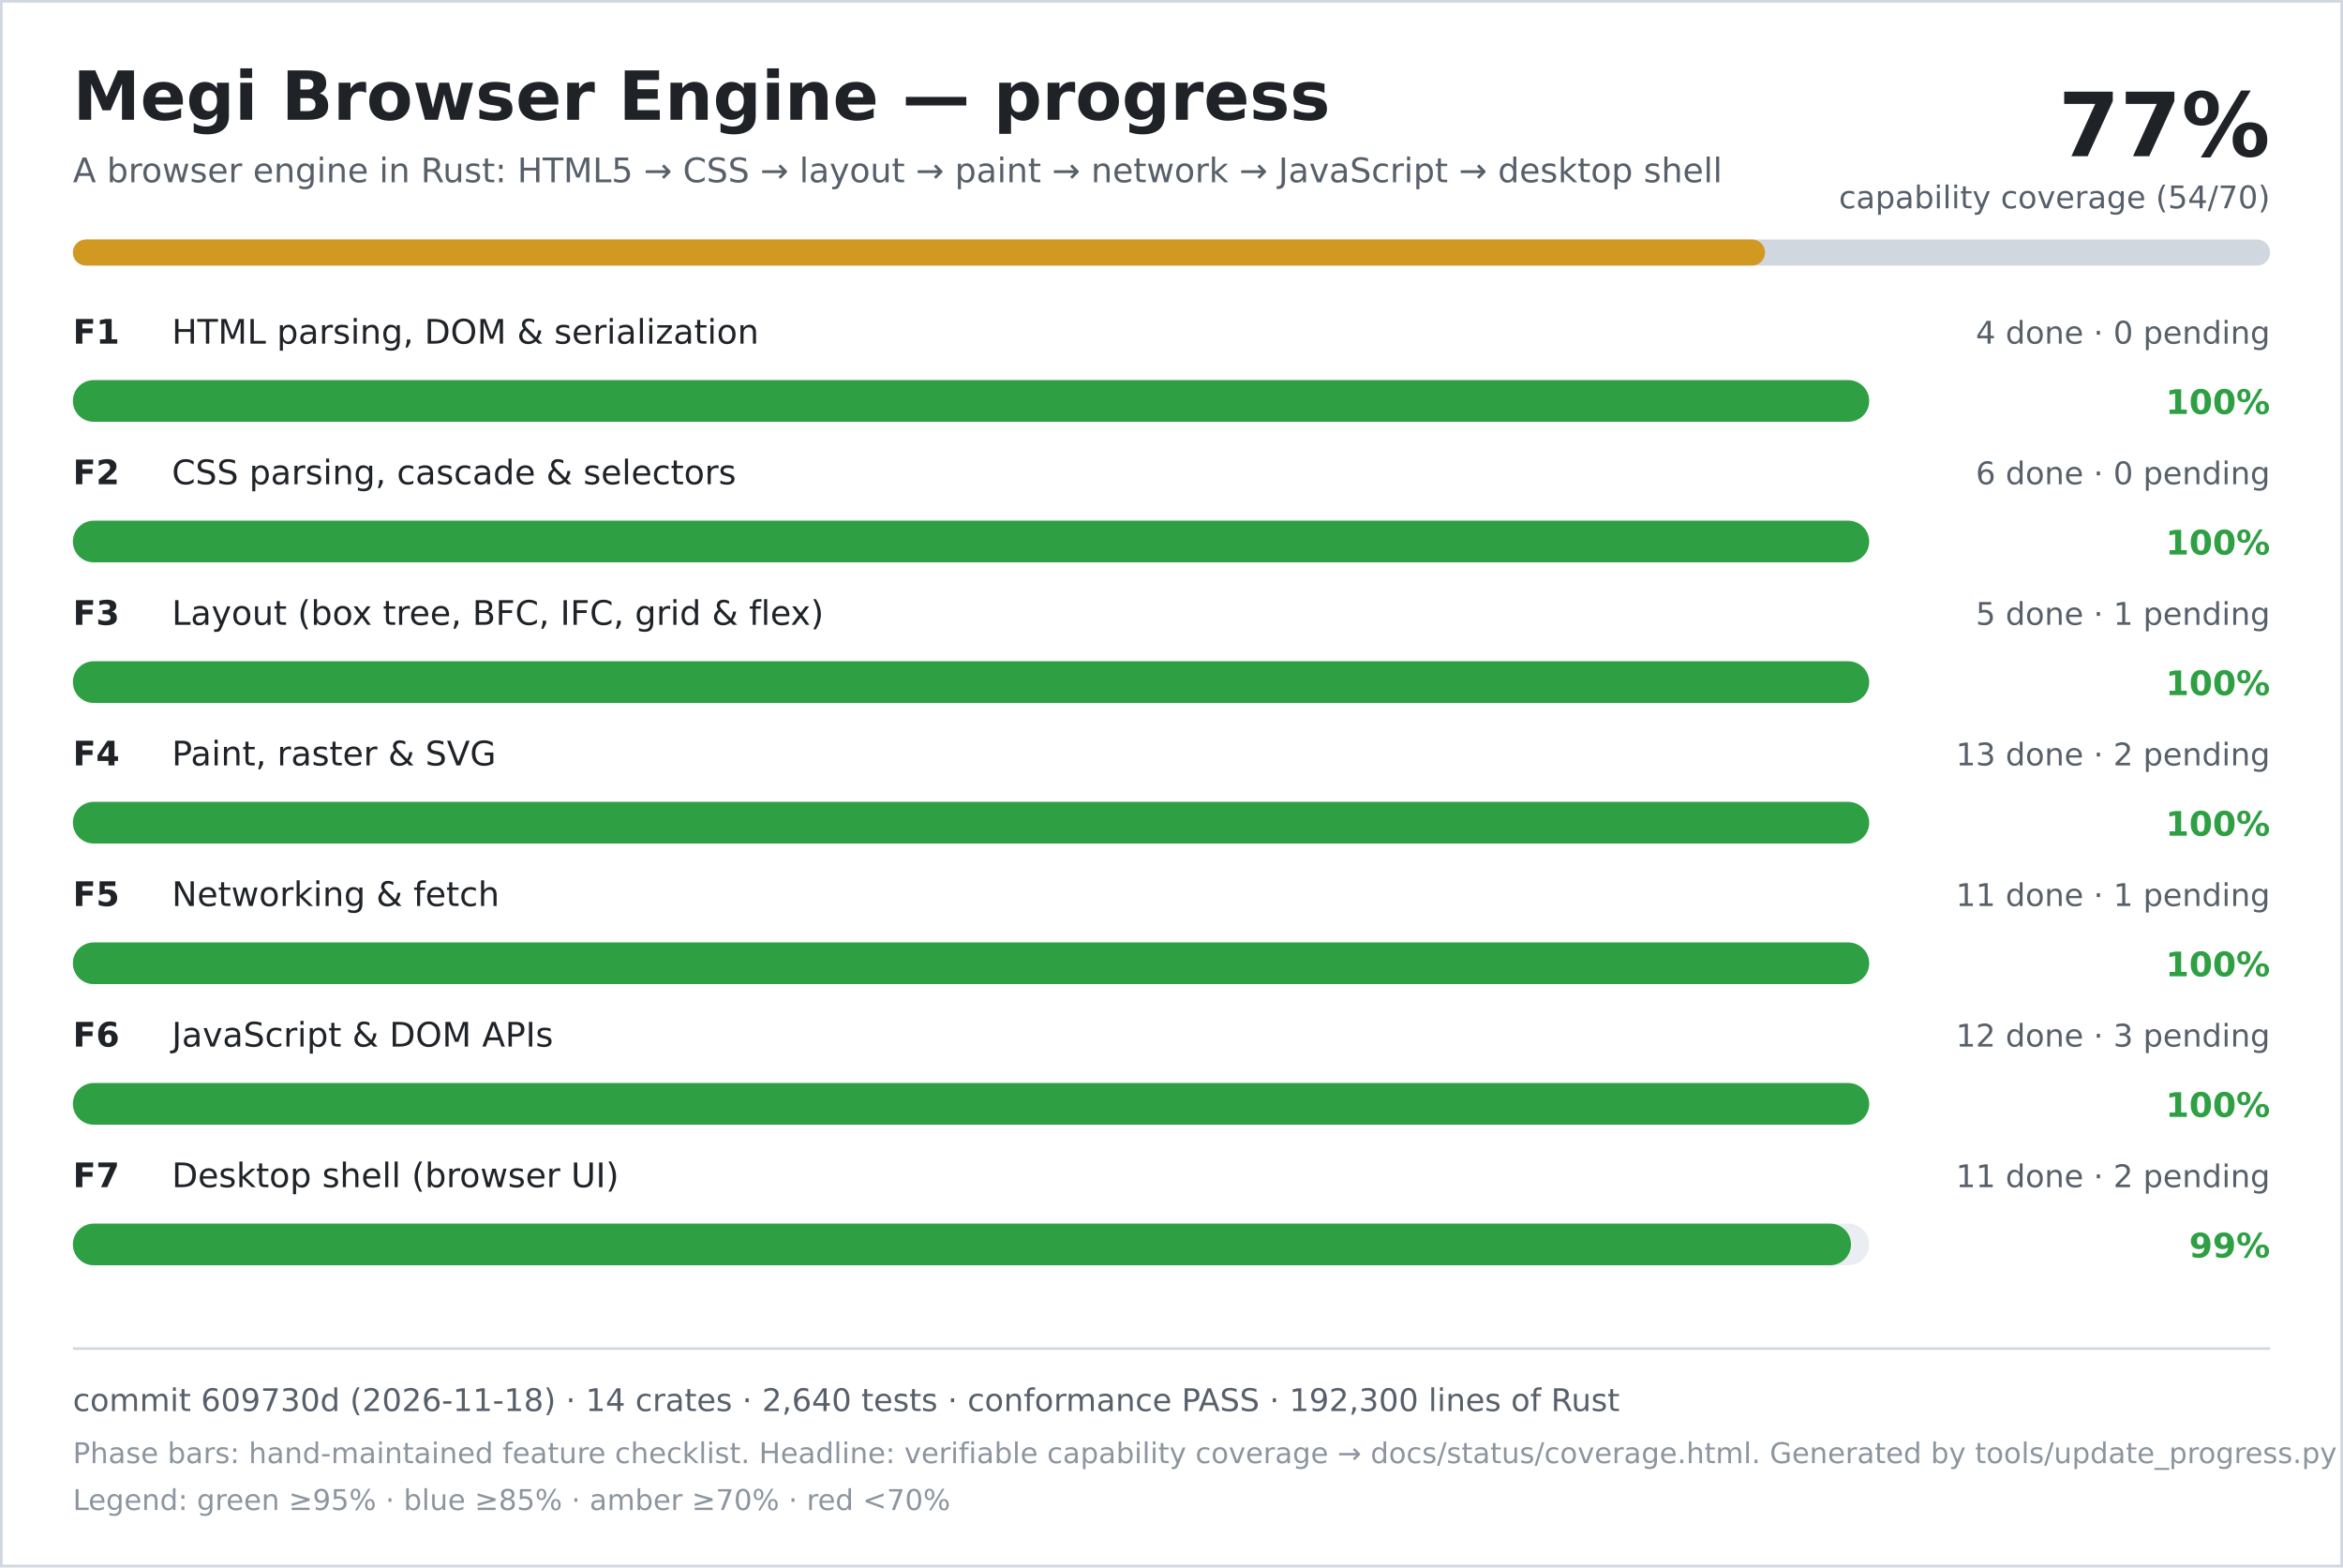
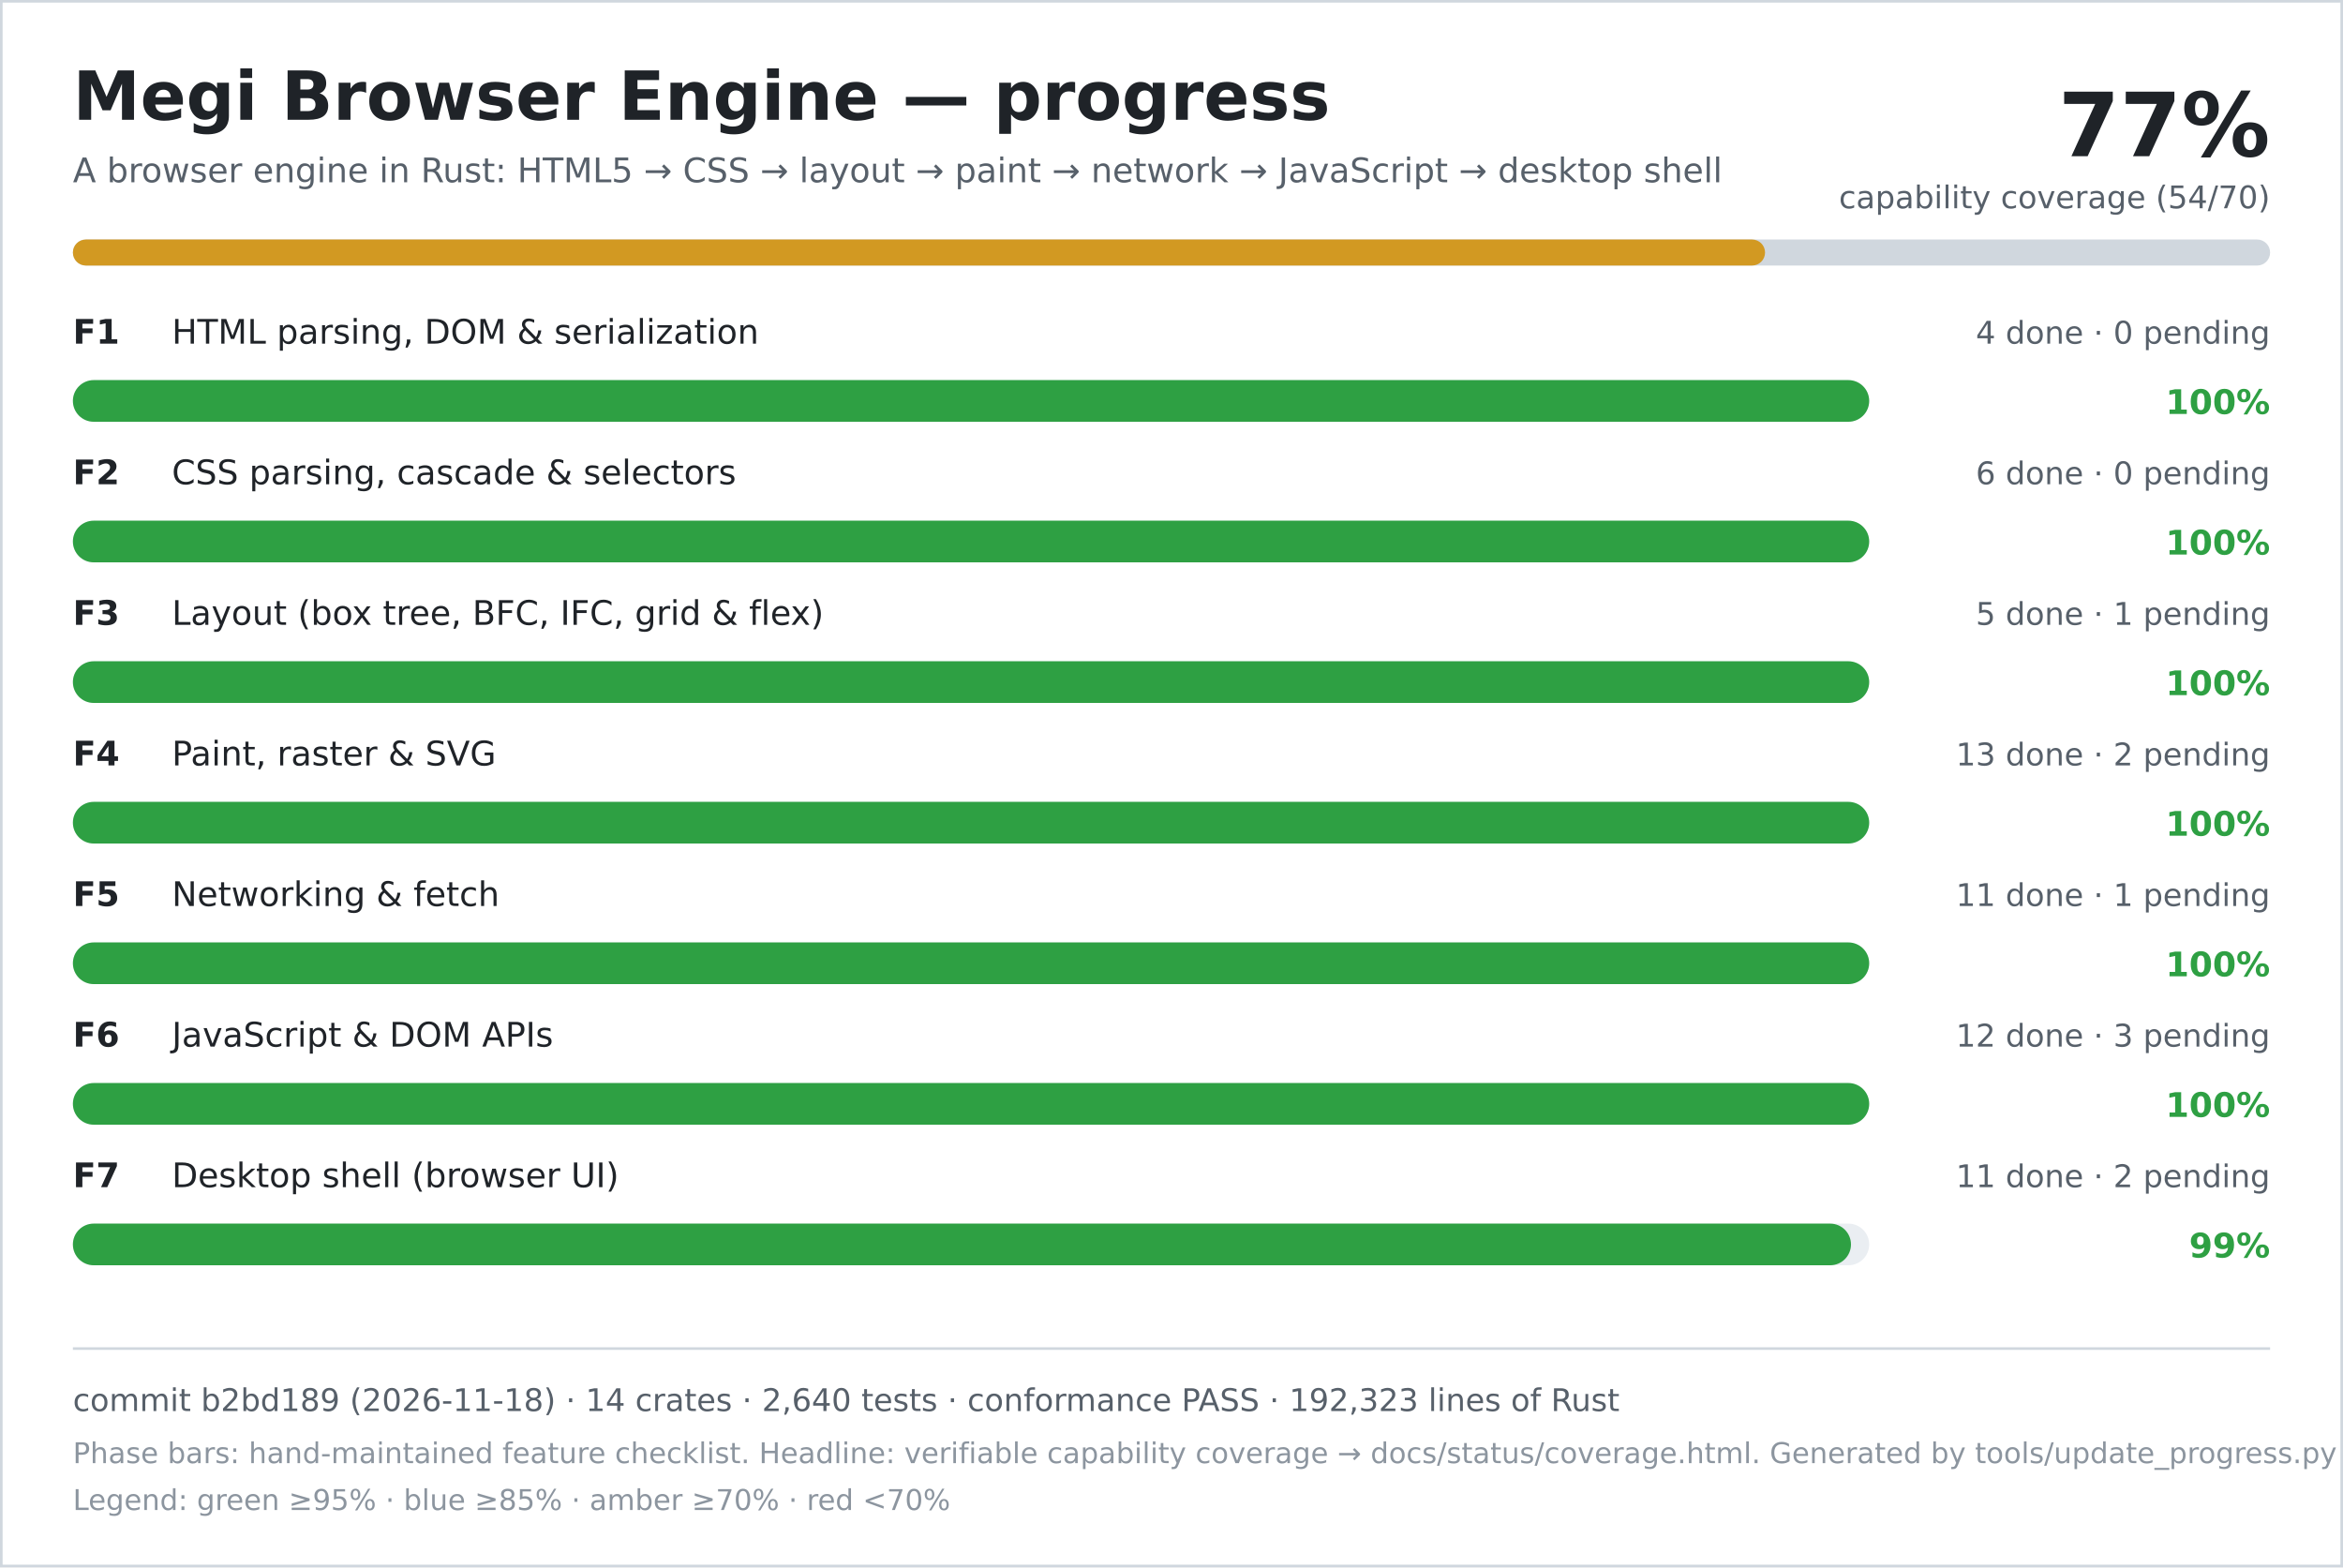
<svg xmlns="http://www.w3.org/2000/svg" width="900" height="602" viewBox="0 0 900 602" role="img" aria-labelledby="title desc">
  <rect width="900" height="602" fill="#ffffff" />
  <rect x="0.5" y="0.5" width="899" height="601" fill="none" stroke="#d0d7de" />
  <text x="28" y="46" font-family="DejaVu Sans, Verdana, sans-serif" font-size="26" font-weight="700" fill="#1f2328">Megi Browser Engine — progress</text>
  <text x="28" y="70" font-family="DejaVu Sans, Verdana, sans-serif" font-size="13" fill="#57606a">A browser engine in Rust: HTML5 → CSS → layout → paint → network → JavaScript → desktop shell</text>
  <text x="872" y="60" text-anchor="end" font-family="DejaVu Sans, Verdana, sans-serif" font-size="34" font-weight="700" fill="#1f2328">77%</text>
  <text x="872" y="80" text-anchor="end" font-family="DejaVu Sans, Verdana, sans-serif" font-size="12" fill="#57606a">capability coverage (54/70)</text>
  <rect x="28" y="92" width="844" height="10" rx="5" fill="#d0d7de" />
  <rect x="28" y="92" width="650" height="10" rx="5" fill="#d29922" />
  <text x="28" y="132" font-family="DejaVu Sans, Verdana, sans-serif" font-size="13" font-weight="700" fill="#1f2328">F1</text>
  <text x="66" y="132" font-family="DejaVu Sans, Verdana, sans-serif" font-size="13" fill="#1f2328">HTML parsing, DOM &amp; serialization</text>
  <text x="872" y="132" text-anchor="end" font-family="DejaVu Sans, Verdana, sans-serif" font-size="12" fill="#57606a">4 done · 0 pending</text>
  <rect x="28" y="146" width="690" height="16" rx="8" fill="#eaeef2" />
  <rect x="28" y="146" width="690" height="16" rx="8" fill="#2ea043" />
  <text x="872" y="159" text-anchor="end" font-family="DejaVu Sans, Verdana, sans-serif" font-size="13" font-weight="700" fill="#2ea043">100%</text>
  <text x="28" y="186" font-family="DejaVu Sans, Verdana, sans-serif" font-size="13" font-weight="700" fill="#1f2328">F2</text>
  <text x="66" y="186" font-family="DejaVu Sans, Verdana, sans-serif" font-size="13" fill="#1f2328">CSS parsing, cascade &amp; selectors</text>
  <text x="872" y="186" text-anchor="end" font-family="DejaVu Sans, Verdana, sans-serif" font-size="12" fill="#57606a">6 done · 0 pending</text>
  <rect x="28" y="200" width="690" height="16" rx="8" fill="#eaeef2" />
  <rect x="28" y="200" width="690" height="16" rx="8" fill="#2ea043" />
  <text x="872" y="213" text-anchor="end" font-family="DejaVu Sans, Verdana, sans-serif" font-size="13" font-weight="700" fill="#2ea043">100%</text>
  <text x="28" y="240" font-family="DejaVu Sans, Verdana, sans-serif" font-size="13" font-weight="700" fill="#1f2328">F3</text>
  <text x="66" y="240" font-family="DejaVu Sans, Verdana, sans-serif" font-size="13" fill="#1f2328">Layout (box tree, BFC, IFC, grid &amp; flex)</text>
  <text x="872" y="240" text-anchor="end" font-family="DejaVu Sans, Verdana, sans-serif" font-size="12" fill="#57606a">5 done · 1 pending</text>
  <rect x="28" y="254" width="690" height="16" rx="8" fill="#eaeef2" />
  <rect x="28" y="254" width="690" height="16" rx="8" fill="#2ea043" />
  <text x="872" y="267" text-anchor="end" font-family="DejaVu Sans, Verdana, sans-serif" font-size="13" font-weight="700" fill="#2ea043">100%</text>
  <text x="28" y="294" font-family="DejaVu Sans, Verdana, sans-serif" font-size="13" font-weight="700" fill="#1f2328">F4</text>
  <text x="66" y="294" font-family="DejaVu Sans, Verdana, sans-serif" font-size="13" fill="#1f2328">Paint, raster &amp; SVG</text>
  <text x="872" y="294" text-anchor="end" font-family="DejaVu Sans, Verdana, sans-serif" font-size="12" fill="#57606a">13 done · 2 pending</text>
  <rect x="28" y="308" width="690" height="16" rx="8" fill="#eaeef2" />
  <rect x="28" y="308" width="690" height="16" rx="8" fill="#2ea043" />
  <text x="872" y="321" text-anchor="end" font-family="DejaVu Sans, Verdana, sans-serif" font-size="13" font-weight="700" fill="#2ea043">100%</text>
  <text x="28" y="348" font-family="DejaVu Sans, Verdana, sans-serif" font-size="13" font-weight="700" fill="#1f2328">F5</text>
  <text x="66" y="348" font-family="DejaVu Sans, Verdana, sans-serif" font-size="13" fill="#1f2328">Networking &amp; fetch</text>
  <text x="872" y="348" text-anchor="end" font-family="DejaVu Sans, Verdana, sans-serif" font-size="12" fill="#57606a">11 done · 1 pending</text>
  <rect x="28" y="362" width="690" height="16" rx="8" fill="#eaeef2" />
  <rect x="28" y="362" width="690" height="16" rx="8" fill="#2ea043" />
  <text x="872" y="375" text-anchor="end" font-family="DejaVu Sans, Verdana, sans-serif" font-size="13" font-weight="700" fill="#2ea043">100%</text>
  <text x="28" y="402" font-family="DejaVu Sans, Verdana, sans-serif" font-size="13" font-weight="700" fill="#1f2328">F6</text>
  <text x="66" y="402" font-family="DejaVu Sans, Verdana, sans-serif" font-size="13" fill="#1f2328">JavaScript &amp; DOM APIs</text>
  <text x="872" y="402" text-anchor="end" font-family="DejaVu Sans, Verdana, sans-serif" font-size="12" fill="#57606a">12 done · 3 pending</text>
  <rect x="28" y="416" width="690" height="16" rx="8" fill="#eaeef2" />
  <rect x="28" y="416" width="690" height="16" rx="8" fill="#2ea043" />
  <text x="872" y="429" text-anchor="end" font-family="DejaVu Sans, Verdana, sans-serif" font-size="13" font-weight="700" fill="#2ea043">100%</text>
  <text x="28" y="456" font-family="DejaVu Sans, Verdana, sans-serif" font-size="13" font-weight="700" fill="#1f2328">F7</text>
  <text x="66" y="456" font-family="DejaVu Sans, Verdana, sans-serif" font-size="13" fill="#1f2328">Desktop shell (browser UI)</text>
  <text x="872" y="456" text-anchor="end" font-family="DejaVu Sans, Verdana, sans-serif" font-size="12" fill="#57606a">11 done · 2 pending</text>
  <rect x="28" y="470" width="690" height="16" rx="8" fill="#eaeef2" />
  <rect x="28" y="470" width="683" height="16" rx="8" fill="#2ea043" />
  <text x="872" y="483" text-anchor="end" font-family="DejaVu Sans, Verdana, sans-serif" font-size="13" font-weight="700" fill="#2ea043">99%</text>
  <line x1="28" y1="518" x2="872" y2="518" stroke="#d0d7de" />
-   <text x="28" y="542" font-family="DejaVu Sans, Verdana, sans-serif" font-size="12" fill="#57606a">commit 609730d (2026-11-18) · 14 crates · 2,640 tests · conformance PASS · 192,300 lines of Rust</text>
+   <text x="28" y="542" font-family="DejaVu Sans, Verdana, sans-serif" font-size="12" fill="#57606a">commit b2bd189 (2026-11-18) · 14 crates · 2,640 tests · conformance PASS · 192,323 lines of Rust</text>
  <text x="28" y="562" font-family="DejaVu Sans, Verdana, sans-serif" font-size="11" fill="#8c959f">Phase bars: hand-maintained feature checklist. Headline: verifiable capability coverage → docs/status/coverage.html. Generated by tools/update_progress.py — do not edit.</text>
  <text x="28" y="580" font-family="DejaVu Sans, Verdana, sans-serif" font-size="11" fill="#8c959f">Legend: green ≥95% · blue ≥85% · amber ≥70% · red &lt;70%</text>
</svg>
